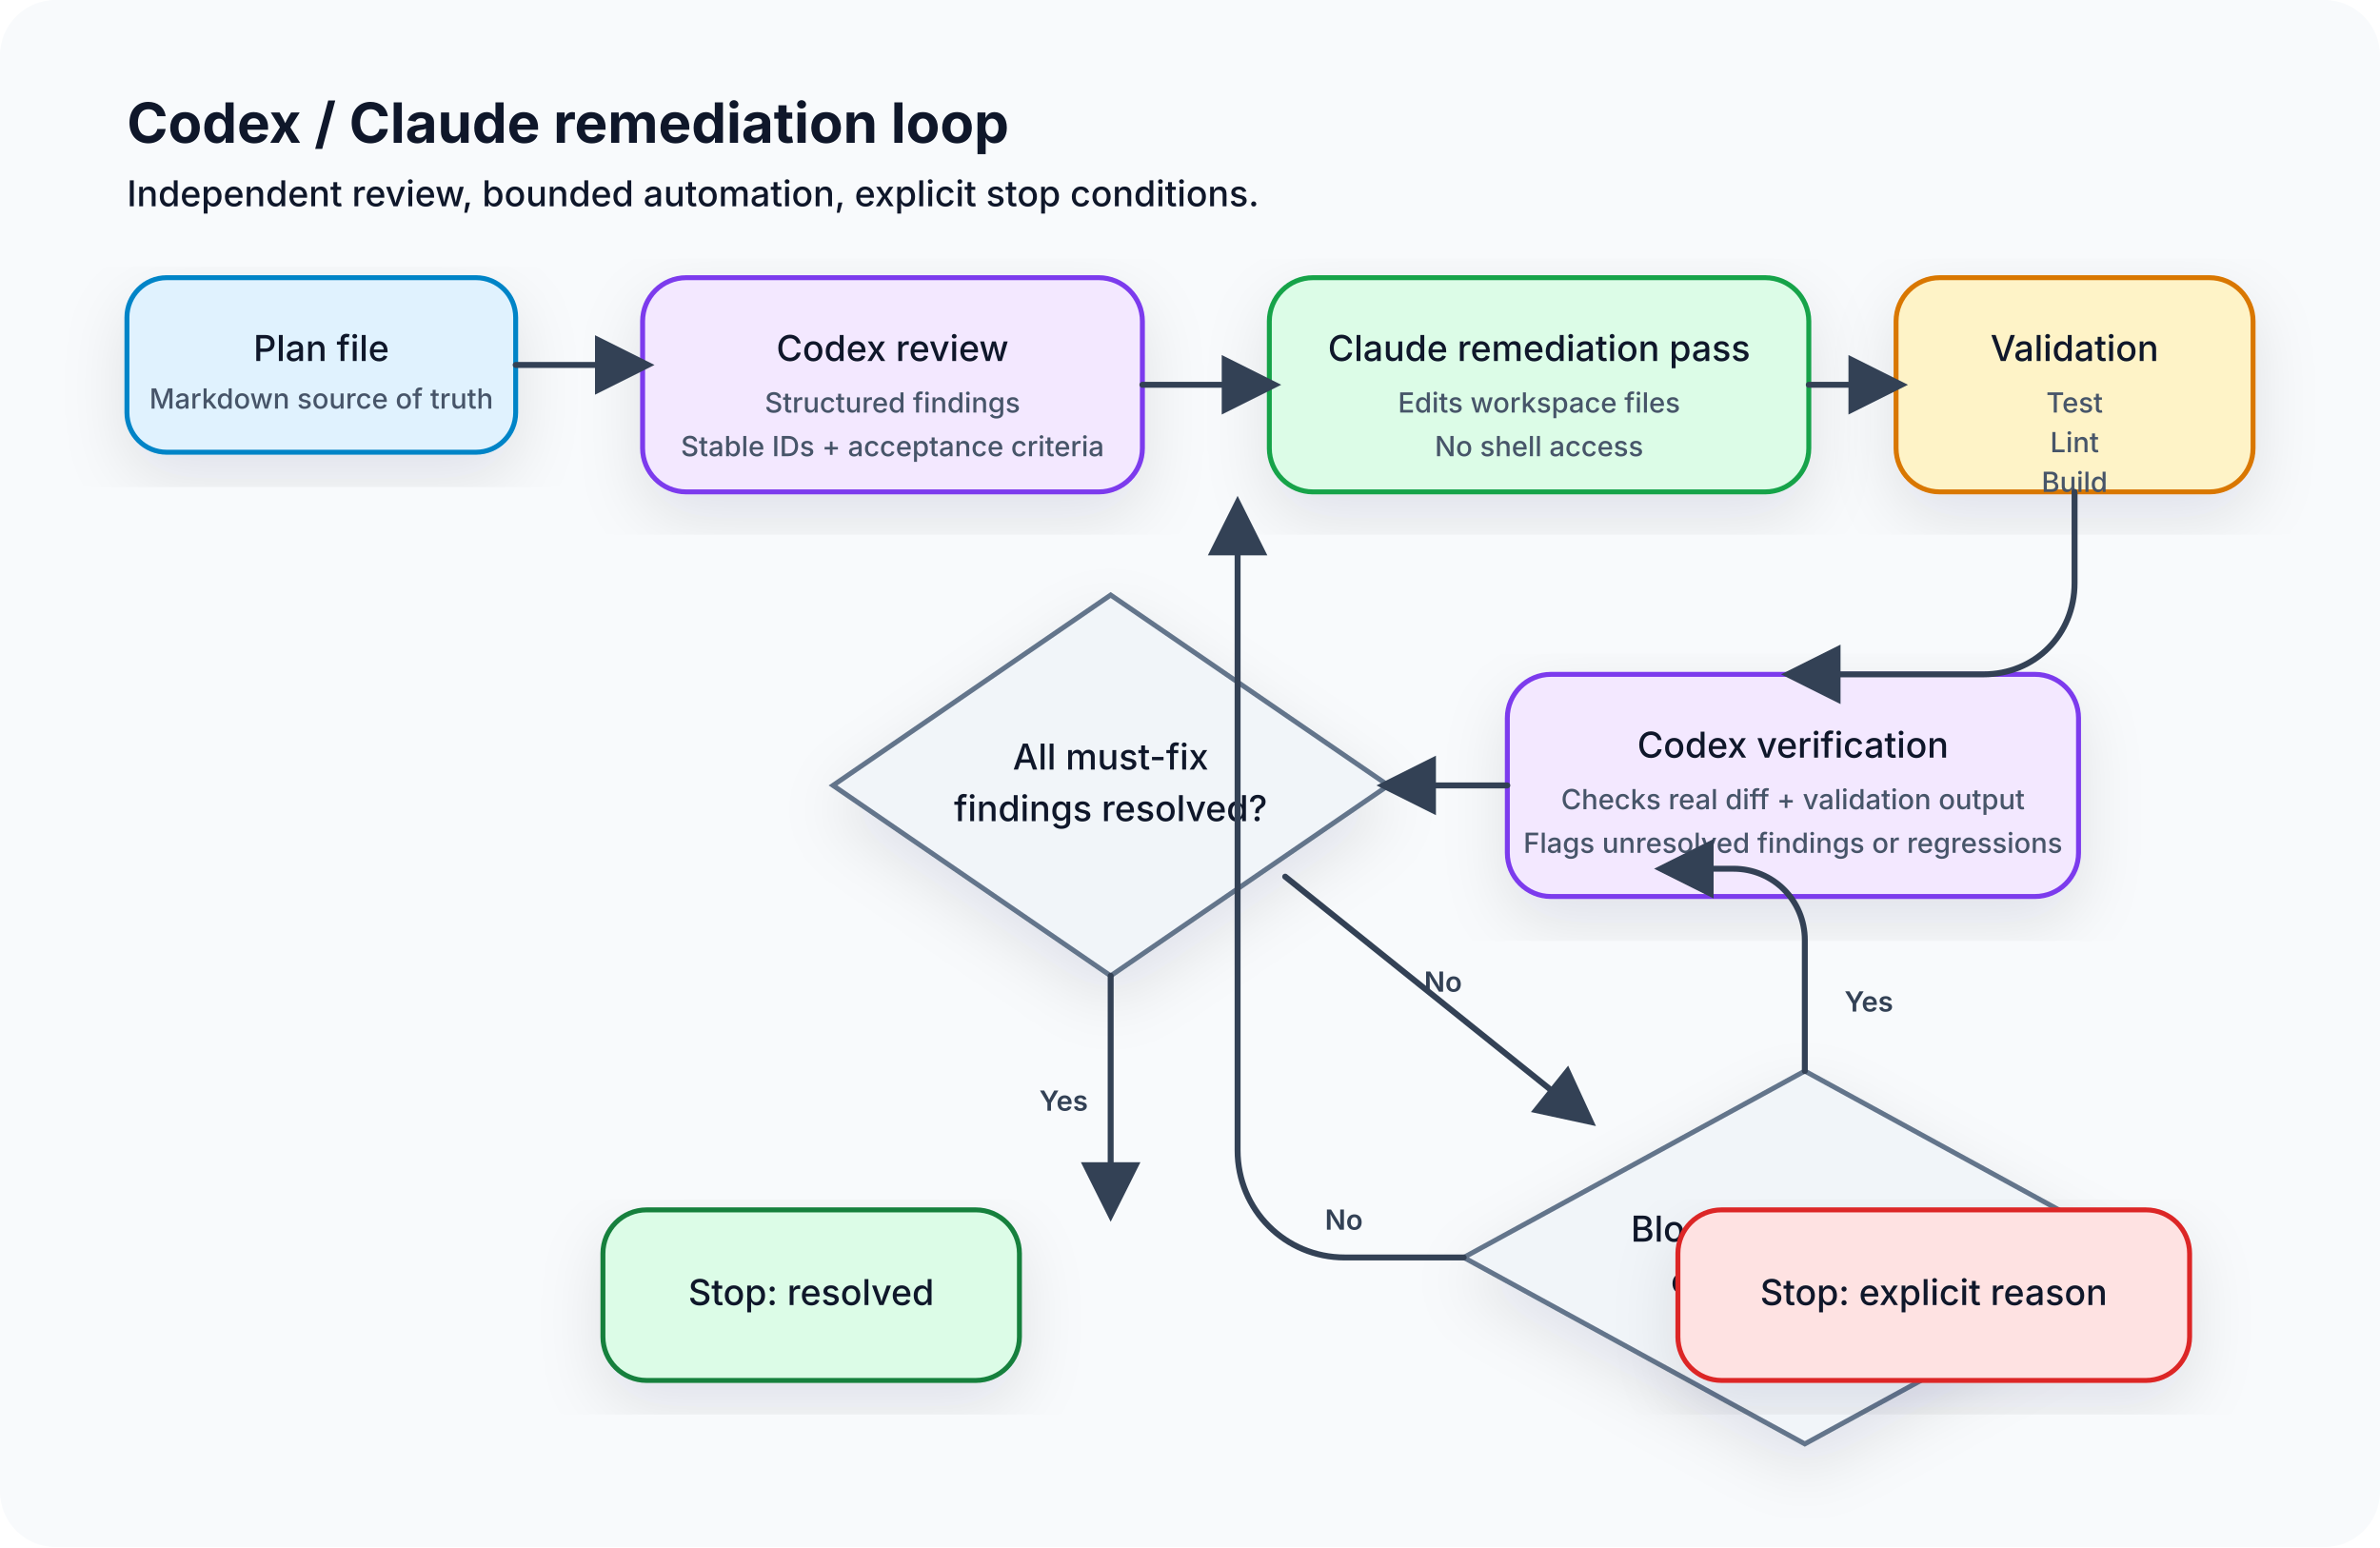
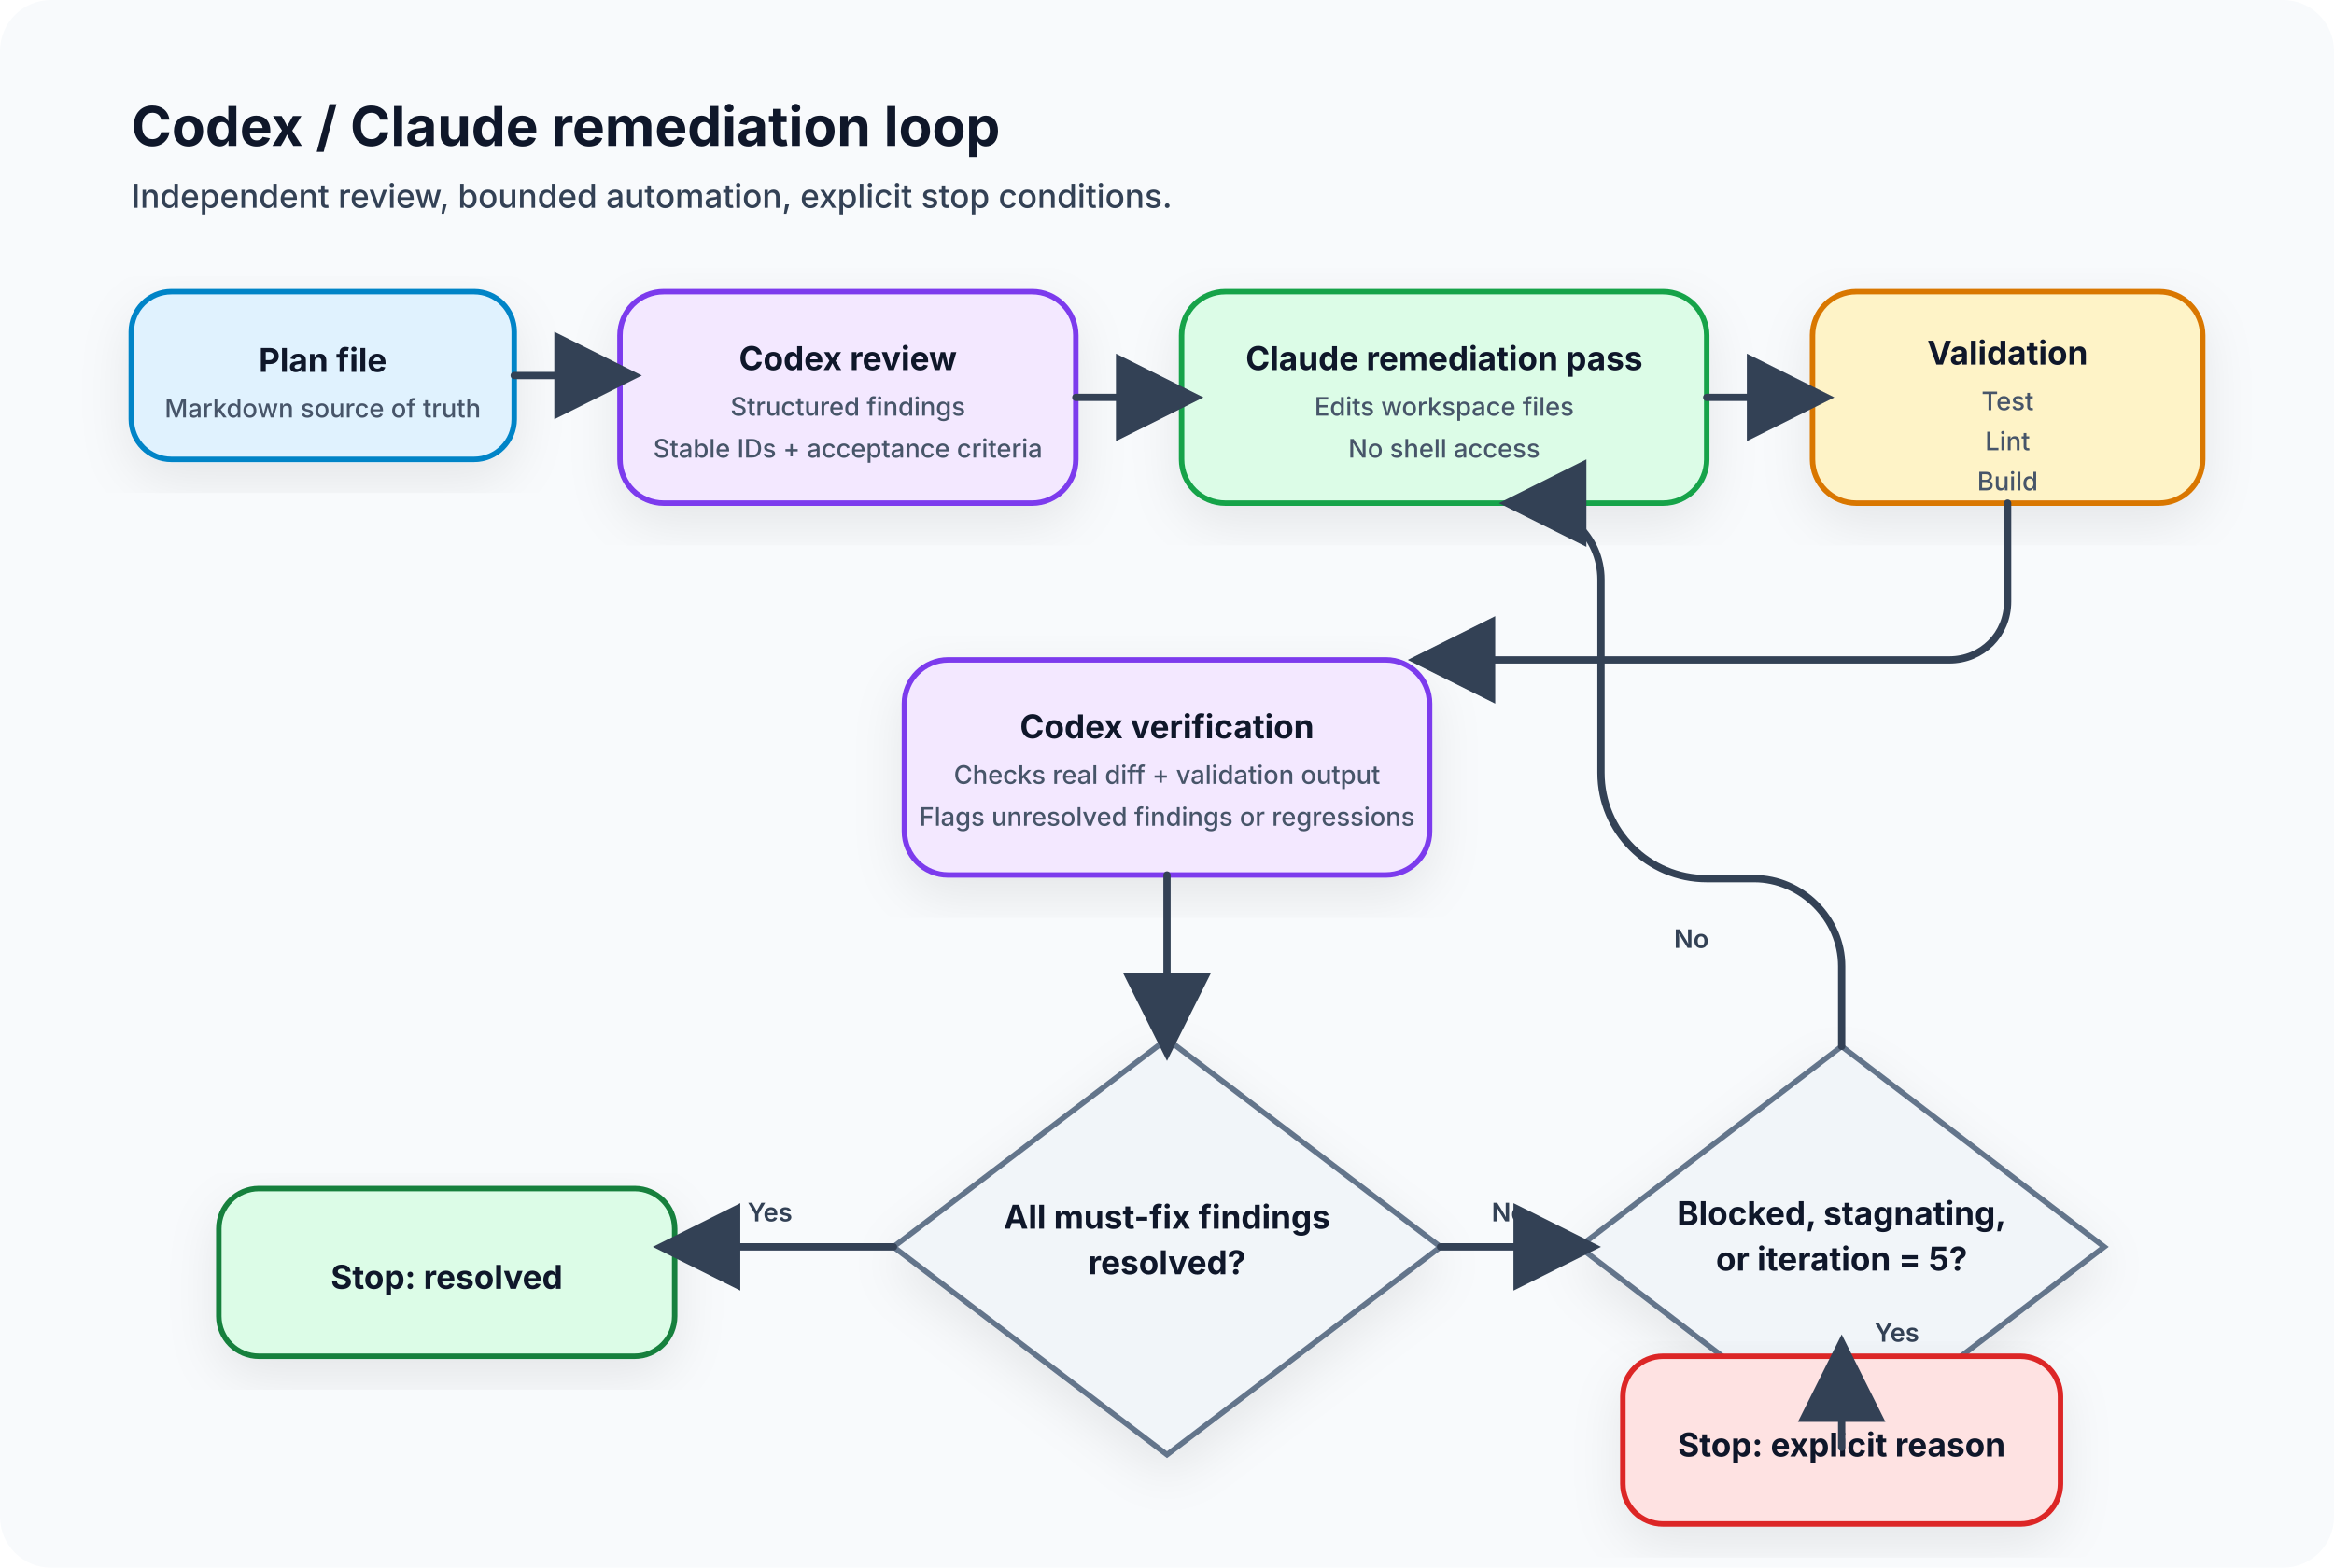
- <svg xmlns="http://www.w3.org/2000/svg" width="1200" height="780" viewBox="0 0 1200 780" fill="none" role="img" aria-labelledby="title desc">
+ <svg xmlns="http://www.w3.org/2000/svg" width="1280" height="860" viewBox="0 0 1280 860" fill="none" role="img" aria-labelledby="title desc">
  <defs>
    <filter id="shadow" x="-20%" y="-20%" width="140%" height="140%">
-       <feDropShadow dx="0" dy="12" stdDeviation="16" flood-color="#0f172a" flood-opacity="0.10" />
+       <feDropShadow dx="0" dy="10" stdDeviation="14" flood-color="#0f172a" flood-opacity="0.08" />
    </filter>
-     <marker id="arrow" markerWidth="10" markerHeight="10" refX="8" refY="5" orient="auto">
-       <path d="M0 0L10 5L0 10V0Z" fill="#334155" />
+     <marker id="arrow" markerWidth="12" markerHeight="12" refX="9" refY="6" orient="auto">
+       <path d="M0 0L12 6L0 12V0Z" fill="#334155" />
    </marker>
    <style>
-       .title { font: 700 28px -apple-system, BlinkMacSystemFont, "Segoe UI", sans-serif; fill: #0f172a; }
-       .body { font: 500 18px -apple-system, BlinkMacSystemFont, "Segoe UI", sans-serif; fill: #0f172a; }
+       .title { font: 700 30px -apple-system, BlinkMacSystemFont, "Segoe UI", sans-serif; fill: #0f172a; }
+       .subtitle { font: 500 18px -apple-system, BlinkMacSystemFont, "Segoe UI", sans-serif; fill: #334155; }
+       .body { font: 700 18px -apple-system, BlinkMacSystemFont, "Segoe UI", sans-serif; fill: #0f172a; }
      .small { font: 500 14px -apple-system, BlinkMacSystemFont, "Segoe UI", sans-serif; fill: #475569; }
      .label { font: 600 14px -apple-system, BlinkMacSystemFont, "Segoe UI", sans-serif; fill: #334155; }
-       .line { stroke: #334155; stroke-width: 3; stroke-linecap: round; stroke-linejoin: round; fill: none; marker-end: url(#arrow); }
+       .line { stroke: #334155; stroke-width: 4; stroke-linecap: round; stroke-linejoin: round; fill: none; marker-end: url(#arrow); }
      .panel { filter: url(#shadow); }
    </style>
  </defs>
-   <rect width="1200" height="780" rx="28" fill="#F8FAFC" />
-   <text x="64" y="72" class="title">Codex / Claude remediation loop</text>
-   <text x="64" y="104" class="body">Independent review, bounded automation, explicit stop conditions.</text>
-   <rect x="64" y="140" width="196" height="88" rx="20" fill="#E0F2FE" stroke="#0284C7" stroke-width="2.5" class="panel" />
-   <text x="162" y="182" text-anchor="middle" class="body">Plan file</text>
-   <text x="162" y="206" text-anchor="middle" class="small">Markdown source of truth</text>
-   <rect x="324" y="140" width="252" height="108" rx="22" fill="#F3E8FF" stroke="#7C3AED" stroke-width="2.5" class="panel" />
-   <text x="450" y="182" text-anchor="middle" class="body">Codex review</text>
-   <text x="450" y="208" text-anchor="middle" class="small">Structured findings</text>
-   <text x="450" y="230" text-anchor="middle" class="small">Stable IDs + acceptance criteria</text>
-   <rect x="640" y="140" width="272" height="108" rx="22" fill="#DCFCE7" stroke="#16A34A" stroke-width="2.5" class="panel" />
-   <text x="776" y="182" text-anchor="middle" class="body">Claude remediation pass</text>
-   <text x="776" y="208" text-anchor="middle" class="small">Edits workspace files</text>
-   <text x="776" y="230" text-anchor="middle" class="small">No shell access</text>
-   <rect x="956" y="140" width="180" height="108" rx="22" fill="#FEF3C7" stroke="#D97706" stroke-width="2.5" class="panel" />
-   <text x="1046" y="182" text-anchor="middle" class="body">Validation</text>
-   <text x="1046" y="208" text-anchor="middle" class="small">Test</text>
-   <text x="1046" y="228" text-anchor="middle" class="small">Lint</text>
-   <text x="1046" y="248" text-anchor="middle" class="small">Build</text>
-   <rect x="760" y="340" width="288" height="112" rx="22" fill="#F3E8FF" stroke="#7C3AED" stroke-width="2.5" class="panel" />
-   <text x="904" y="382" text-anchor="middle" class="body">Codex verification</text>
-   <text x="904" y="408" text-anchor="middle" class="small">Checks real diff + validation output</text>
-   <text x="904" y="430" text-anchor="middle" class="small">Flags unresolved findings or regressions</text>
-   <polygon points="420,396 560,300 700,396 560,492" fill="#F1F5F9" stroke="#64748B" stroke-width="2.5" class="panel" />
-   <text x="560" y="388" text-anchor="middle" class="body">All must-fix</text>
-   <text x="560" y="414" text-anchor="middle" class="body">findings resolved?</text>
-   <rect x="304" y="610" width="210" height="86" rx="22" fill="#DCFCE7" stroke="#15803D" stroke-width="2.5" class="panel" />
-   <text x="409" y="658" text-anchor="middle" class="body">Stop: resolved</text>
-   <polygon points="738,634 910,540 1082,634 910,728" fill="#F1F5F9" stroke="#64748B" stroke-width="2.5" class="panel" />
-   <text x="910" y="626" text-anchor="middle" class="body">Blocked, stagnating,</text>
-   <text x="910" y="652" text-anchor="middle" class="body">or iteration = 5?</text>
-   <rect x="846" y="610" width="258" height="86" rx="22" fill="#FEE2E2" stroke="#DC2626" stroke-width="2.5" class="panel" />
-   <text x="975" y="658" text-anchor="middle" class="body">Stop: explicit reason</text>
-   <path d="M260 184H324" class="line" />
-   <path d="M576 194H640" class="line" />
-   <path d="M912 194H956" class="line" />
-   <path d="M1046 248V294C1046 320 1026 340 1000 340H904" class="line" />
-   <path d="M760 396H700" class="line" />
-   <path d="M560 492V610" class="line" />
-   <path d="M648 442L800 564" class="line" />
-   <path d="M910 540V474C910 454 894 438 874 438H840" class="line" />
-   <path d="M738 634H678C648 634 624 610 624 580V256" class="line" />
-   <text x="524" y="560" class="label">Yes</text>
-   <text x="718" y="500" class="label">No</text>
-   <text x="930" y="510" class="label">Yes</text>
-   <text x="668" y="620" class="label">No</text>
+   <rect width="1280" height="860" rx="28" fill="#F8FAFC" />
+   <text x="72" y="80" class="title">Codex / Claude remediation loop</text>
+   <text x="72" y="114" class="subtitle">Independent review, bounded automation, explicit stop conditions.</text>
+   <rect x="72" y="160" width="210" height="92" rx="22" fill="#E0F2FE" stroke="#0284C7" stroke-width="3" class="panel" />
+   <text x="177" y="204" text-anchor="middle" class="body">Plan file</text>
+   <text x="177" y="229" text-anchor="middle" class="small">Markdown source of truth</text>
+   <rect x="340" y="160" width="250" height="116" rx="24" fill="#F3E8FF" stroke="#7C3AED" stroke-width="3" class="panel" />
+   <text x="465" y="203" text-anchor="middle" class="body">Codex review</text>
+   <text x="465" y="228" text-anchor="middle" class="small">Structured findings</text>
+   <text x="465" y="251" text-anchor="middle" class="small">Stable IDs + acceptance criteria</text>
+   <rect x="648" y="160" width="288" height="116" rx="24" fill="#DCFCE7" stroke="#16A34A" stroke-width="3" class="panel" />
+   <text x="792" y="203" text-anchor="middle" class="body">Claude remediation pass</text>
+   <text x="792" y="228" text-anchor="middle" class="small">Edits workspace files</text>
+   <text x="792" y="251" text-anchor="middle" class="small">No shell access</text>
+   <rect x="994" y="160" width="214" height="116" rx="24" fill="#FEF3C7" stroke="#D97706" stroke-width="3" class="panel" />
+   <text x="1101" y="200" text-anchor="middle" class="body">Validation</text>
+   <text x="1101" y="225" text-anchor="middle" class="small">Test</text>
+   <text x="1101" y="247" text-anchor="middle" class="small">Lint</text>
+   <text x="1101" y="269" text-anchor="middle" class="small">Build</text>
+   <rect x="496" y="362" width="288" height="118" rx="24" fill="#F3E8FF" stroke="#7C3AED" stroke-width="3" class="panel" />
+   <text x="640" y="405" text-anchor="middle" class="body">Codex verification</text>
+   <text x="640" y="430" text-anchor="middle" class="small">Checks real diff + validation output</text>
+   <text x="640" y="453" text-anchor="middle" class="small">Flags unresolved findings or regressions</text>
+   <polygon points="640,570 790,684 640,798 490,684" fill="#F1F5F9" stroke="#64748B" stroke-width="3" class="panel" />
+   <text x="640" y="674" text-anchor="middle" class="body">All must-fix findings</text>
+   <text x="640" y="699" text-anchor="middle" class="body">resolved?</text>
+   <rect x="120" y="652" width="250" height="92" rx="22" fill="#DCFCE7" stroke="#15803D" stroke-width="3" class="panel" />
+   <text x="245" y="707" text-anchor="middle" class="body">Stop: resolved</text>
+   <polygon points="1010,574 1154,684 1010,794 866,684" fill="#F1F5F9" stroke="#64748B" stroke-width="3" class="panel" />
+   <text x="1010" y="672" text-anchor="middle" class="body">Blocked, stagnating,</text>
+   <text x="1010" y="697" text-anchor="middle" class="body">or iteration = 5?</text>
+   <rect x="890" y="744" width="240" height="92" rx="22" fill="#FEE2E2" stroke="#DC2626" stroke-width="3" class="panel" />
+   <text x="1010" y="799" text-anchor="middle" class="body">Stop: explicit reason</text>
+   <path d="M282 206H340" class="line" />
+   <path d="M590 218H648" class="line" />
+   <path d="M936 218H994" class="line" />
+   <path d="M1101 276V330C1101 348 1087 362 1069 362H784" class="line" />
+   <path d="M640 480V570" class="line" />
+   <path d="M490 684H370" class="line" />
+   <path d="M790 684H866" class="line" />
+   <path d="M1010 794V744" class="line" />
+   <path d="M1010 574V530C1010 504 988 482 962 482H936C904 482 878 456 878 424V318C878 294 858 276 834 276" class="line" />
+   <text x="410" y="670" class="label">Yes</text>
+   <text x="818" y="670" class="label">No</text>
+   <text x="1028" y="736" class="label">Yes</text>
+   <text x="918" y="520" class="label">No</text>
</svg>
